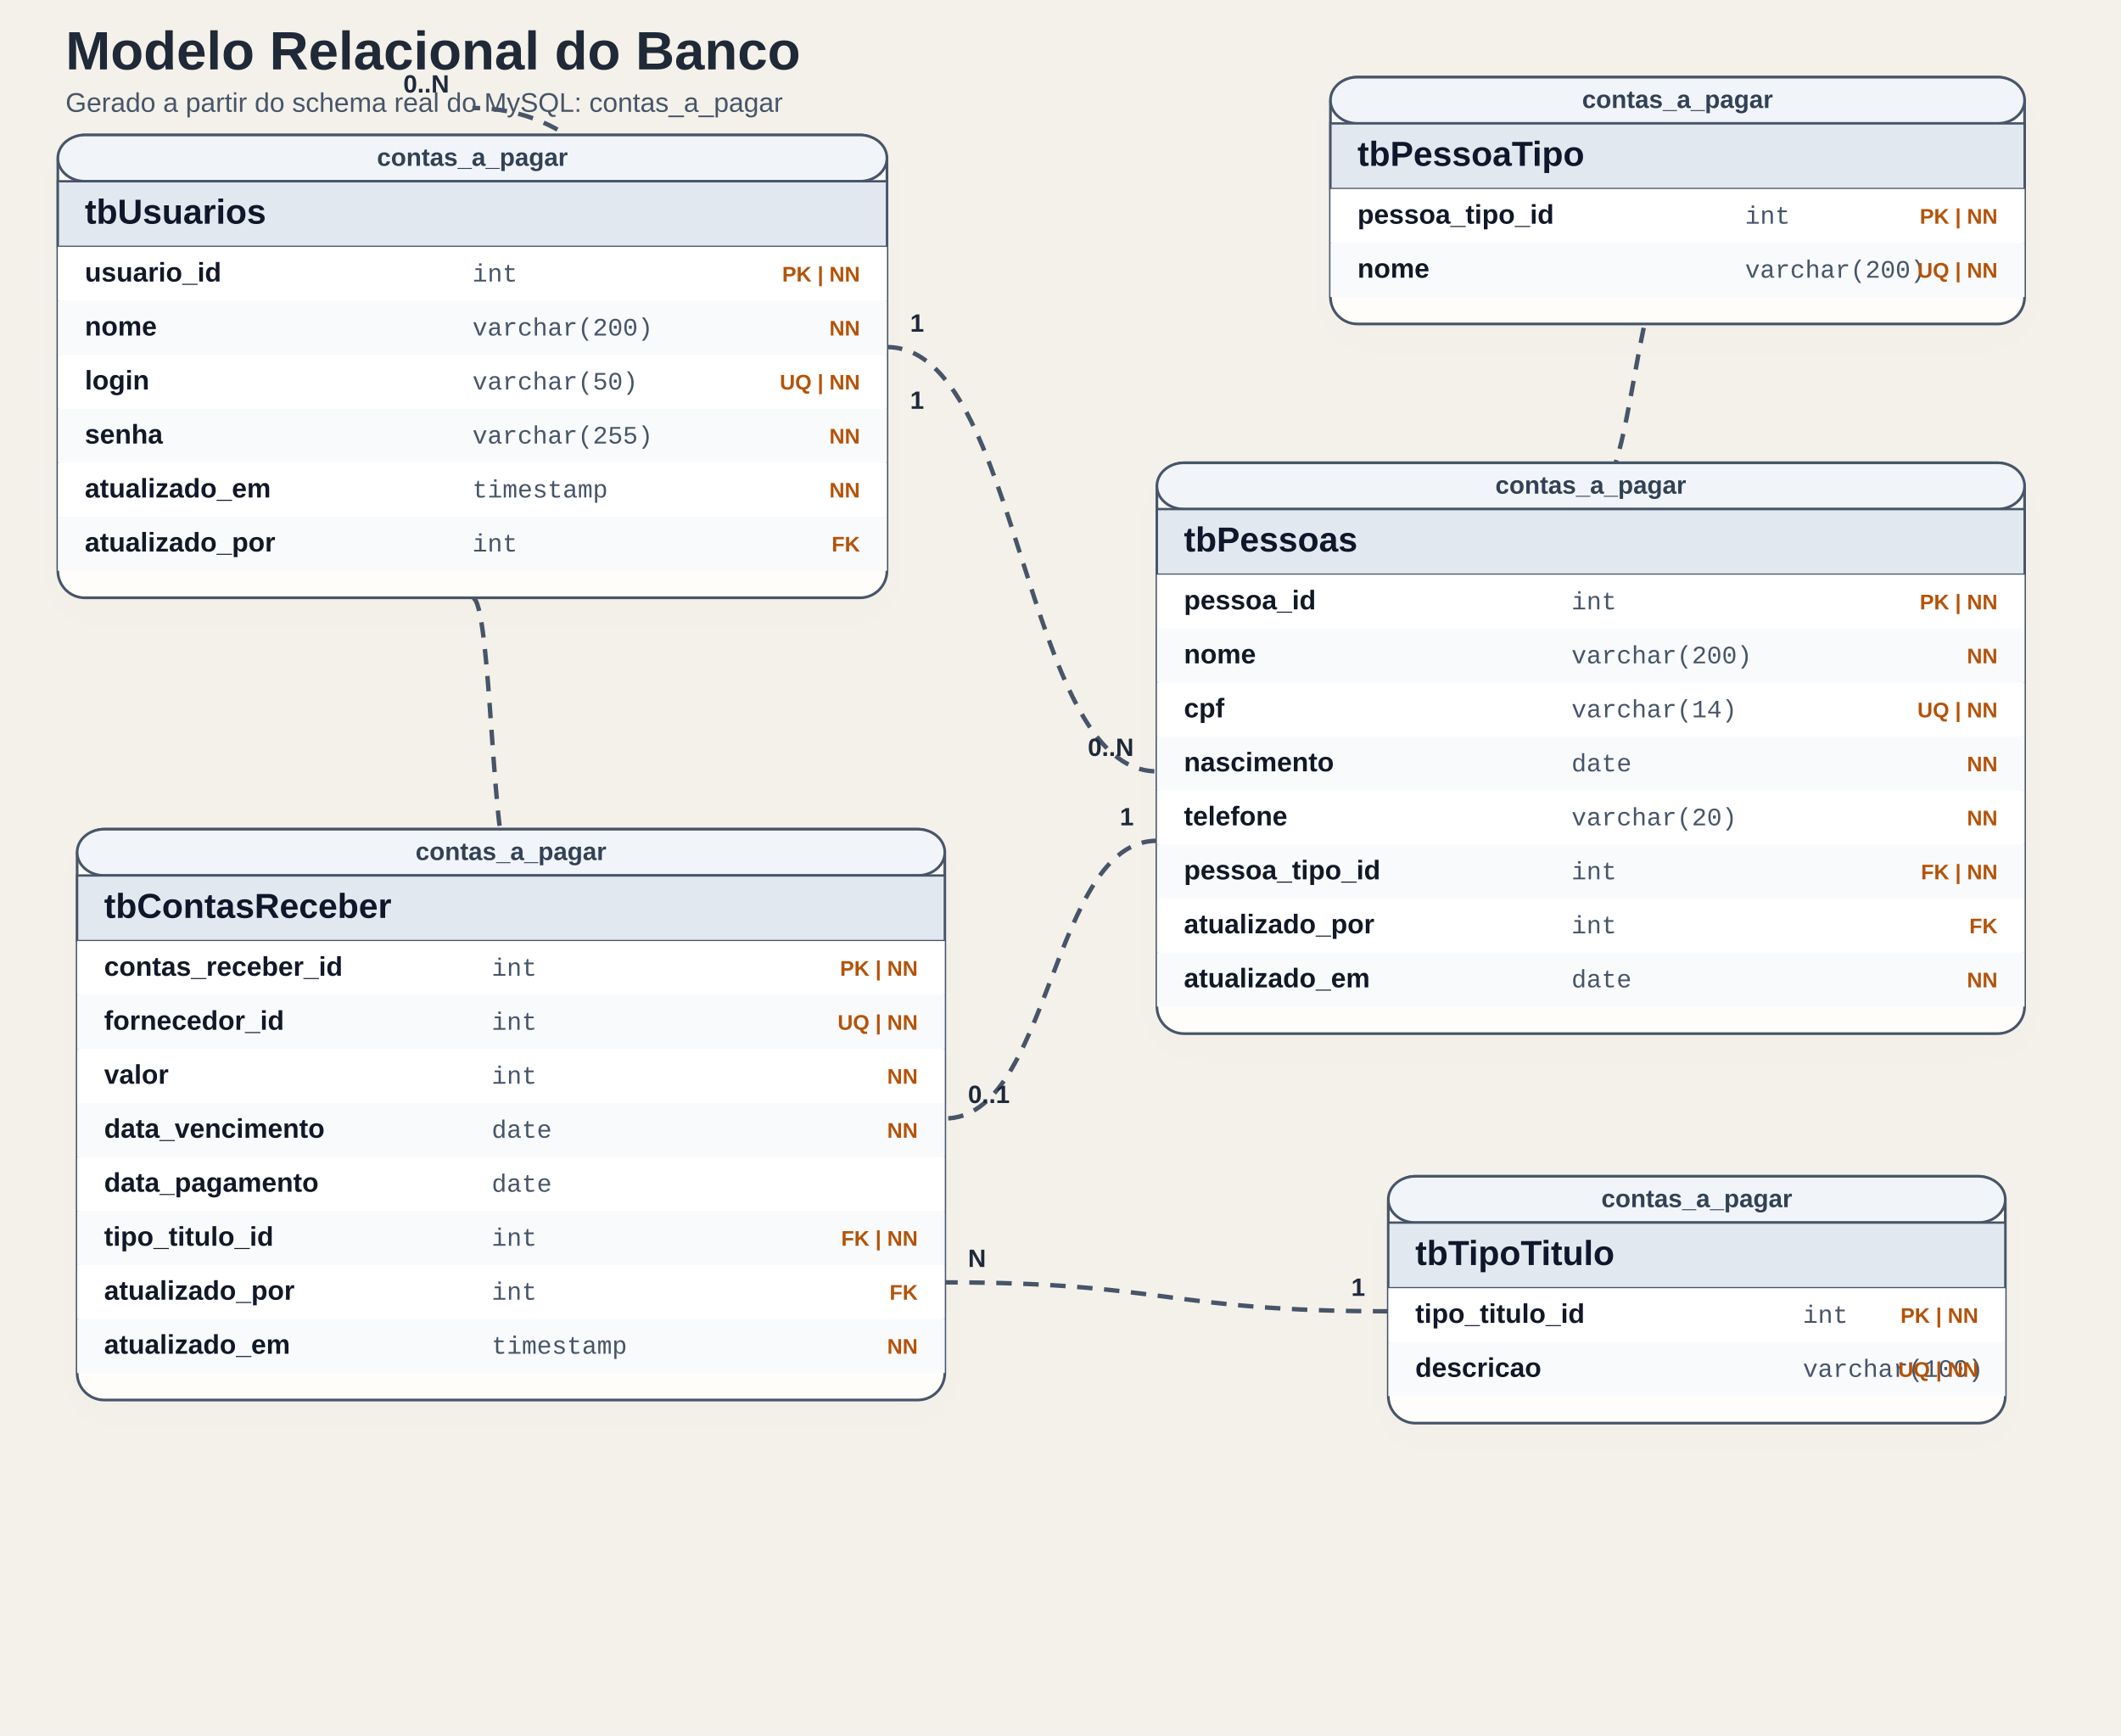
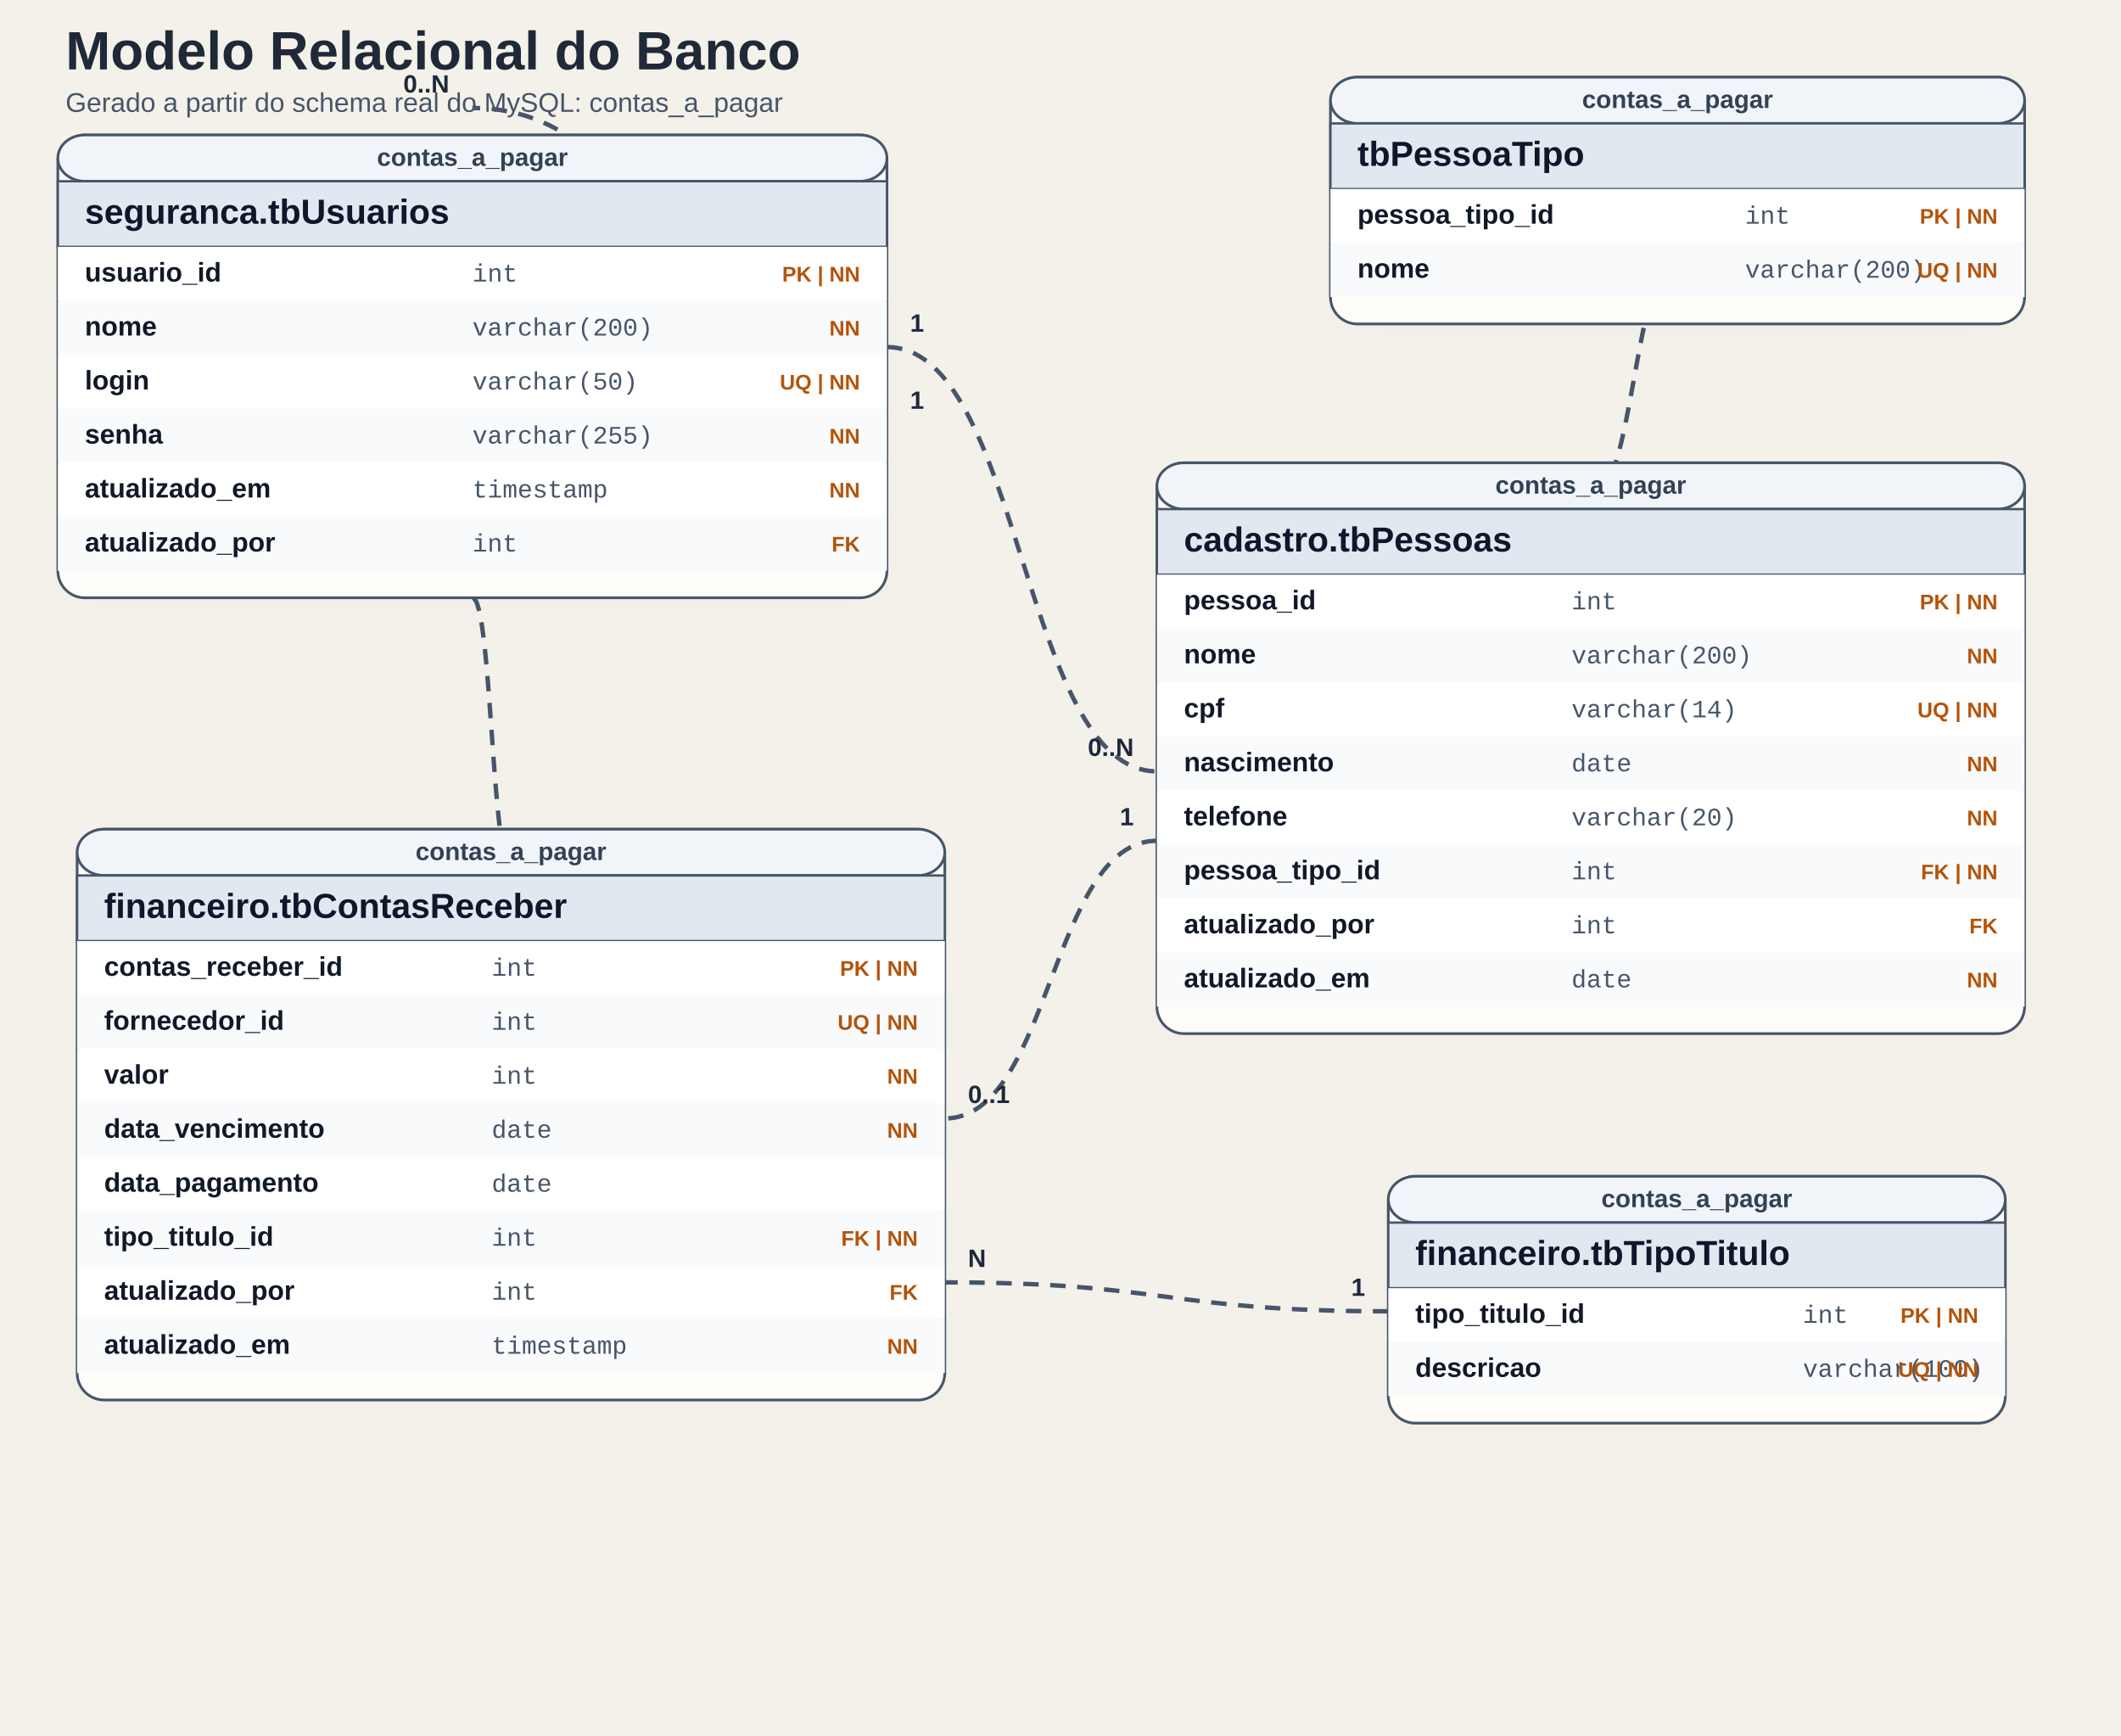
<svg xmlns="http://www.w3.org/2000/svg" width="1100" height="900" viewBox="0 0 1100 900">
  <defs>
    <filter id="shadow" x="-20%" y="-20%" width="140%" height="140%">
      <feDropShadow dx="0" dy="8" stdDeviation="10" flood-color="#0f172a" flood-opacity="0.14" />
    </filter>
    <style>
      .bg { fill: #f4f1ea; }
      .title { font: 700 28px 'Segoe UI', Arial, sans-serif; fill: #1f2937; }
      .subtitle { font: 400 14px 'Segoe UI', Arial, sans-serif; fill: #475569; }
      .table-shadow { fill: #00000010; filter: url(#shadow); }
      .table-frame { fill: #fffdf9; stroke: #475569; stroke-width: 1.4; }
      .schema-bar { fill: #f1f5f9; stroke: #475569; stroke-width: 1.4; }
      .table-bar { fill: #e2e8f0; stroke: #475569; stroke-width: 1.2; }
      .schema-name { font: 600 13px 'Segoe UI', Arial, sans-serif; fill: #334155; }
      .table-name { font: 700 18px 'Segoe UI', Arial, sans-serif; fill: #0f172a; }
      .col-name { font: 600 14px 'Segoe UI', Arial, sans-serif; fill: #111827; }
      .col-type { font: 400 13px 'Consolas', 'Courier New', monospace; fill: #475569; }
      .col-meta { font: 700 11px 'Segoe UI', Arial, sans-serif; fill: #b45309; }
      .rel-line { fill: none; stroke: #475569; stroke-width: 2.3; stroke-dasharray: 8 6; }
      .rel-label { font: 700 13px 'Segoe UI', Arial, sans-serif; fill: #1e293b; }
    </style>
  </defs>
  <rect width="1100" height="900" class="bg" />
  <text x="34" y="36" class="title">Modelo Relacional do Banco</text>
  <text x="34" y="58" class="subtitle">Gerado a partir do schema real do MySQL: contas_a_pagar</text>
  <path d="M 460 180 C 530 180, 530 400, 600 400" class="rel-line" />
  <text x="472" y="172" text-anchor="start" class="rel-label">1</text>
  <text x="588" y="392" text-anchor="end" class="rel-label">0..N</text>
  <path d="M 245 310 C 255 310, 255 450, 265 450" class="rel-line" />
  <text x="233" y="302" text-anchor="end" class="rel-label">1</text>
  <text x="253" y="442" text-anchor="end" class="rel-label">0..N</text>
  <path d="M 460 220 C 352.5 220, 352.5 56, 245 56" class="rel-line" />
  <text x="472" y="212" text-anchor="start" class="rel-label">1</text>
  <text x="233" y="48" text-anchor="end" class="rel-label">0..N</text>
  <path d="M 870 134 C 847.5 134, 847.5 258, 825 258" class="rel-line" />
  <text x="858" y="126" text-anchor="end" class="rel-label">1</text>
  <text x="813" y="250" text-anchor="end" class="rel-label">N</text>
  <path d="M 600 436 C 545 436, 545 580, 490 580" class="rel-line" />
  <text x="588" y="428" text-anchor="end" class="rel-label">1</text>
  <text x="502" y="572" text-anchor="start" class="rel-label">0..1</text>
  <path d="M 720 680 C 605 680, 605 665, 490 665" class="rel-line" />
  <text x="708" y="672" text-anchor="end" class="rel-label">1</text>
  <text x="502" y="657" text-anchor="start" class="rel-label">N</text>
-   <g id="contas_a_pagar.tbContasReceber">
+   <g id="contas_a_pagar.cadastro.tbPessoas">
+     <rect x="600" y="240" rx="14" ry="14" width="450" height="296" class="table-shadow" />
+     <rect x="600" y="240" rx="14" ry="14" width="450" height="296" class="table-frame" />
+     <rect x="600" y="240" rx="14" ry="14" width="450" height="24" class="schema-bar" />
+     <rect x="600" y="264" width="450" height="34" class="table-bar" />
+     <text x="825" y="256" text-anchor="middle" class="schema-name">contas_a_pagar</text>
+     <text x="614" y="286" class="table-name">cadastro.tbPessoas</text>
+     <rect x="600" y="298" width="450" height="28" fill="#ffffff" />
+     <text x="614" y="316" class="col-name">pessoa_id</text>
+     <text x="815" y="316" class="col-type">int</text>
+     <text x="1036" y="316" text-anchor="end" class="col-meta">PK | NN</text>
+     <rect x="600" y="326" width="450" height="28" fill="#f8fafc" />
+     <text x="614" y="344" class="col-name">nome</text>
+     <text x="815" y="344" class="col-type">varchar(200)</text>
+     <text x="1036" y="344" text-anchor="end" class="col-meta">NN</text>
+     <rect x="600" y="354" width="450" height="28" fill="#ffffff" />
+     <text x="614" y="372" class="col-name">cpf</text>
+     <text x="815" y="372" class="col-type">varchar(14)</text>
+     <text x="1036" y="372" text-anchor="end" class="col-meta">UQ | NN</text>
+     <rect x="600" y="382" width="450" height="28" fill="#f8fafc" />
+     <text x="614" y="400" class="col-name">nascimento</text>
+     <text x="815" y="400" class="col-type">date</text>
+     <text x="1036" y="400" text-anchor="end" class="col-meta">NN</text>
+     <rect x="600" y="410" width="450" height="28" fill="#ffffff" />
+     <text x="614" y="428" class="col-name">telefone</text>
+     <text x="815" y="428" class="col-type">varchar(20)</text>
+     <text x="1036" y="428" text-anchor="end" class="col-meta">NN</text>
+     <rect x="600" y="438" width="450" height="28" fill="#f8fafc" />
+     <text x="614" y="456" class="col-name">pessoa_tipo_id</text>
+     <text x="815" y="456" class="col-type">int</text>
+     <text x="1036" y="456" text-anchor="end" class="col-meta">FK | NN</text>
+     <rect x="600" y="466" width="450" height="28" fill="#ffffff" />
+     <text x="614" y="484" class="col-name">atualizado_por</text>
+     <text x="815" y="484" class="col-type">int</text>
+     <text x="1036" y="484" text-anchor="end" class="col-meta">FK</text>
+     <rect x="600" y="494" width="450" height="28" fill="#f8fafc" />
+     <text x="614" y="512" class="col-name">atualizado_em</text>
+     <text x="815" y="512" class="col-type">date</text>
+     <text x="1036" y="512" text-anchor="end" class="col-meta">NN</text>
+   </g>
+   <g id="contas_a_pagar.financeiro.tbContasReceber">
    <rect x="40" y="430" rx="14" ry="14" width="450" height="296" class="table-shadow" />
    <rect x="40" y="430" rx="14" ry="14" width="450" height="296" class="table-frame" />
    <rect x="40" y="430" rx="14" ry="14" width="450" height="24" class="schema-bar" />
    <rect x="40" y="454" width="450" height="34" class="table-bar" />
    <text x="265" y="446" text-anchor="middle" class="schema-name">contas_a_pagar</text>
-     <text x="54" y="476" class="table-name">tbContasReceber</text>
+     <text x="54" y="476" class="table-name">financeiro.tbContasReceber</text>
    <rect x="40" y="488" width="450" height="28" fill="#ffffff" />
    <text x="54" y="506" class="col-name">contas_receber_id</text>
    <text x="255" y="506" class="col-type">int</text>
    <text x="476" y="506" text-anchor="end" class="col-meta">PK | NN</text>
    <rect x="40" y="516" width="450" height="28" fill="#f8fafc" />
    <text x="54" y="534" class="col-name">fornecedor_id</text>
    <text x="255" y="534" class="col-type">int</text>
    <text x="476" y="534" text-anchor="end" class="col-meta">UQ | NN</text>
    <rect x="40" y="544" width="450" height="28" fill="#ffffff" />
    <text x="54" y="562" class="col-name">valor</text>
    <text x="255" y="562" class="col-type">int</text>
    <text x="476" y="562" text-anchor="end" class="col-meta">NN</text>
    <rect x="40" y="572" width="450" height="28" fill="#f8fafc" />
    <text x="54" y="590" class="col-name">data_vencimento</text>
    <text x="255" y="590" class="col-type">date</text>
    <text x="476" y="590" text-anchor="end" class="col-meta">NN</text>
    <rect x="40" y="600" width="450" height="28" fill="#ffffff" />
    <text x="54" y="618" class="col-name">data_pagamento</text>
    <text x="255" y="618" class="col-type">date</text>
    <text x="476" y="618" text-anchor="end" class="col-meta" />
    <rect x="40" y="628" width="450" height="28" fill="#f8fafc" />
    <text x="54" y="646" class="col-name">tipo_titulo_id</text>
    <text x="255" y="646" class="col-type">int</text>
    <text x="476" y="646" text-anchor="end" class="col-meta">FK | NN</text>
    <rect x="40" y="656" width="450" height="28" fill="#ffffff" />
    <text x="54" y="674" class="col-name">atualizado_por</text>
    <text x="255" y="674" class="col-type">int</text>
    <text x="476" y="674" text-anchor="end" class="col-meta">FK</text>
    <rect x="40" y="684" width="450" height="28" fill="#f8fafc" />
    <text x="54" y="702" class="col-name">atualizado_em</text>
    <text x="255" y="702" class="col-type">timestamp</text>
    <text x="476" y="702" text-anchor="end" class="col-meta">NN</text>
  </g>
-   <g id="contas_a_pagar.tbPessoaTipo">
-     <rect x="690" y="40" rx="14" ry="14" width="360" height="128" class="table-shadow" />
-     <rect x="690" y="40" rx="14" ry="14" width="360" height="128" class="table-frame" />
-     <rect x="690" y="40" rx="14" ry="14" width="360" height="24" class="schema-bar" />
-     <rect x="690" y="64" width="360" height="34" class="table-bar" />
-     <text x="870" y="56" text-anchor="middle" class="schema-name">contas_a_pagar</text>
-     <text x="704" y="86" class="table-name">tbPessoaTipo</text>
-     <rect x="690" y="98" width="360" height="28" fill="#ffffff" />
-     <text x="704" y="116" class="col-name">pessoa_tipo_id</text>
-     <text x="905" y="116" class="col-type">int</text>
-     <text x="1036" y="116" text-anchor="end" class="col-meta">PK | NN</text>
-     <rect x="690" y="126" width="360" height="28" fill="#f8fafc" />
-     <text x="704" y="144" class="col-name">nome</text>
-     <text x="905" y="144" class="col-type">varchar(200)</text>
-     <text x="1036" y="144" text-anchor="end" class="col-meta">UQ | NN</text>
-   </g>
-   <g id="contas_a_pagar.tbPessoas">
-     <rect x="600" y="240" rx="14" ry="14" width="450" height="296" class="table-shadow" />
-     <rect x="600" y="240" rx="14" ry="14" width="450" height="296" class="table-frame" />
-     <rect x="600" y="240" rx="14" ry="14" width="450" height="24" class="schema-bar" />
-     <rect x="600" y="264" width="450" height="34" class="table-bar" />
-     <text x="825" y="256" text-anchor="middle" class="schema-name">contas_a_pagar</text>
-     <text x="614" y="286" class="table-name">tbPessoas</text>
-     <rect x="600" y="298" width="450" height="28" fill="#ffffff" />
-     <text x="614" y="316" class="col-name">pessoa_id</text>
-     <text x="815" y="316" class="col-type">int</text>
-     <text x="1036" y="316" text-anchor="end" class="col-meta">PK | NN</text>
-     <rect x="600" y="326" width="450" height="28" fill="#f8fafc" />
-     <text x="614" y="344" class="col-name">nome</text>
-     <text x="815" y="344" class="col-type">varchar(200)</text>
-     <text x="1036" y="344" text-anchor="end" class="col-meta">NN</text>
-     <rect x="600" y="354" width="450" height="28" fill="#ffffff" />
-     <text x="614" y="372" class="col-name">cpf</text>
-     <text x="815" y="372" class="col-type">varchar(14)</text>
-     <text x="1036" y="372" text-anchor="end" class="col-meta">UQ | NN</text>
-     <rect x="600" y="382" width="450" height="28" fill="#f8fafc" />
-     <text x="614" y="400" class="col-name">nascimento</text>
-     <text x="815" y="400" class="col-type">date</text>
-     <text x="1036" y="400" text-anchor="end" class="col-meta">NN</text>
-     <rect x="600" y="410" width="450" height="28" fill="#ffffff" />
-     <text x="614" y="428" class="col-name">telefone</text>
-     <text x="815" y="428" class="col-type">varchar(20)</text>
-     <text x="1036" y="428" text-anchor="end" class="col-meta">NN</text>
-     <rect x="600" y="438" width="450" height="28" fill="#f8fafc" />
-     <text x="614" y="456" class="col-name">pessoa_tipo_id</text>
-     <text x="815" y="456" class="col-type">int</text>
-     <text x="1036" y="456" text-anchor="end" class="col-meta">FK | NN</text>
-     <rect x="600" y="466" width="450" height="28" fill="#ffffff" />
-     <text x="614" y="484" class="col-name">atualizado_por</text>
-     <text x="815" y="484" class="col-type">int</text>
-     <text x="1036" y="484" text-anchor="end" class="col-meta">FK</text>
-     <rect x="600" y="494" width="450" height="28" fill="#f8fafc" />
-     <text x="614" y="512" class="col-name">atualizado_em</text>
-     <text x="815" y="512" class="col-type">date</text>
-     <text x="1036" y="512" text-anchor="end" class="col-meta">NN</text>
-   </g>
-   <g id="contas_a_pagar.tbTipoTitulo">
+   <g id="contas_a_pagar.financeiro.tbTipoTitulo">
    <rect x="720" y="610" rx="14" ry="14" width="320" height="128" class="table-shadow" />
    <rect x="720" y="610" rx="14" ry="14" width="320" height="128" class="table-frame" />
    <rect x="720" y="610" rx="14" ry="14" width="320" height="24" class="schema-bar" />
    <rect x="720" y="634" width="320" height="34" class="table-bar" />
    <text x="880" y="626" text-anchor="middle" class="schema-name">contas_a_pagar</text>
-     <text x="734" y="656" class="table-name">tbTipoTitulo</text>
+     <text x="734" y="656" class="table-name">financeiro.tbTipoTitulo</text>
    <rect x="720" y="668" width="320" height="28" fill="#ffffff" />
    <text x="734" y="686" class="col-name">tipo_titulo_id</text>
    <text x="935" y="686" class="col-type">int</text>
    <text x="1026" y="686" text-anchor="end" class="col-meta">PK | NN</text>
    <rect x="720" y="696" width="320" height="28" fill="#f8fafc" />
    <text x="734" y="714" class="col-name">descricao</text>
    <text x="935" y="714" class="col-type">varchar(100)</text>
    <text x="1026" y="714" text-anchor="end" class="col-meta">UQ | NN</text>
  </g>
-   <g id="contas_a_pagar.tbUsuarios">
+   <g id="contas_a_pagar.seguranca.tbUsuarios">
    <rect x="30" y="70" rx="14" ry="14" width="430" height="240" class="table-shadow" />
    <rect x="30" y="70" rx="14" ry="14" width="430" height="240" class="table-frame" />
    <rect x="30" y="70" rx="14" ry="14" width="430" height="24" class="schema-bar" />
    <rect x="30" y="94" width="430" height="34" class="table-bar" />
    <text x="245" y="86" text-anchor="middle" class="schema-name">contas_a_pagar</text>
-     <text x="44" y="116" class="table-name">tbUsuarios</text>
+     <text x="44" y="116" class="table-name">seguranca.tbUsuarios</text>
    <rect x="30" y="128" width="430" height="28" fill="#ffffff" />
    <text x="44" y="146" class="col-name">usuario_id</text>
    <text x="245" y="146" class="col-type">int</text>
    <text x="446" y="146" text-anchor="end" class="col-meta">PK | NN</text>
    <rect x="30" y="156" width="430" height="28" fill="#f8fafc" />
    <text x="44" y="174" class="col-name">nome</text>
    <text x="245" y="174" class="col-type">varchar(200)</text>
    <text x="446" y="174" text-anchor="end" class="col-meta">NN</text>
    <rect x="30" y="184" width="430" height="28" fill="#ffffff" />
    <text x="44" y="202" class="col-name">login</text>
    <text x="245" y="202" class="col-type">varchar(50)</text>
    <text x="446" y="202" text-anchor="end" class="col-meta">UQ | NN</text>
    <rect x="30" y="212" width="430" height="28" fill="#f8fafc" />
    <text x="44" y="230" class="col-name">senha</text>
    <text x="245" y="230" class="col-type">varchar(255)</text>
    <text x="446" y="230" text-anchor="end" class="col-meta">NN</text>
    <rect x="30" y="240" width="430" height="28" fill="#ffffff" />
    <text x="44" y="258" class="col-name">atualizado_em</text>
    <text x="245" y="258" class="col-type">timestamp</text>
    <text x="446" y="258" text-anchor="end" class="col-meta">NN</text>
    <rect x="30" y="268" width="430" height="28" fill="#f8fafc" />
    <text x="44" y="286" class="col-name">atualizado_por</text>
    <text x="245" y="286" class="col-type">int</text>
    <text x="446" y="286" text-anchor="end" class="col-meta">FK</text>
  </g>
+   <g id="contas_a_pagar.tbPessoaTipo">
+     <rect x="690" y="40" rx="14" ry="14" width="360" height="128" class="table-shadow" />
+     <rect x="690" y="40" rx="14" ry="14" width="360" height="128" class="table-frame" />
+     <rect x="690" y="40" rx="14" ry="14" width="360" height="24" class="schema-bar" />
+     <rect x="690" y="64" width="360" height="34" class="table-bar" />
+     <text x="870" y="56" text-anchor="middle" class="schema-name">contas_a_pagar</text>
+     <text x="704" y="86" class="table-name">tbPessoaTipo</text>
+     <rect x="690" y="98" width="360" height="28" fill="#ffffff" />
+     <text x="704" y="116" class="col-name">pessoa_tipo_id</text>
+     <text x="905" y="116" class="col-type">int</text>
+     <text x="1036" y="116" text-anchor="end" class="col-meta">PK | NN</text>
+     <rect x="690" y="126" width="360" height="28" fill="#f8fafc" />
+     <text x="704" y="144" class="col-name">nome</text>
+     <text x="905" y="144" class="col-type">varchar(200)</text>
+     <text x="1036" y="144" text-anchor="end" class="col-meta">UQ | NN</text>
+   </g>
</svg>
